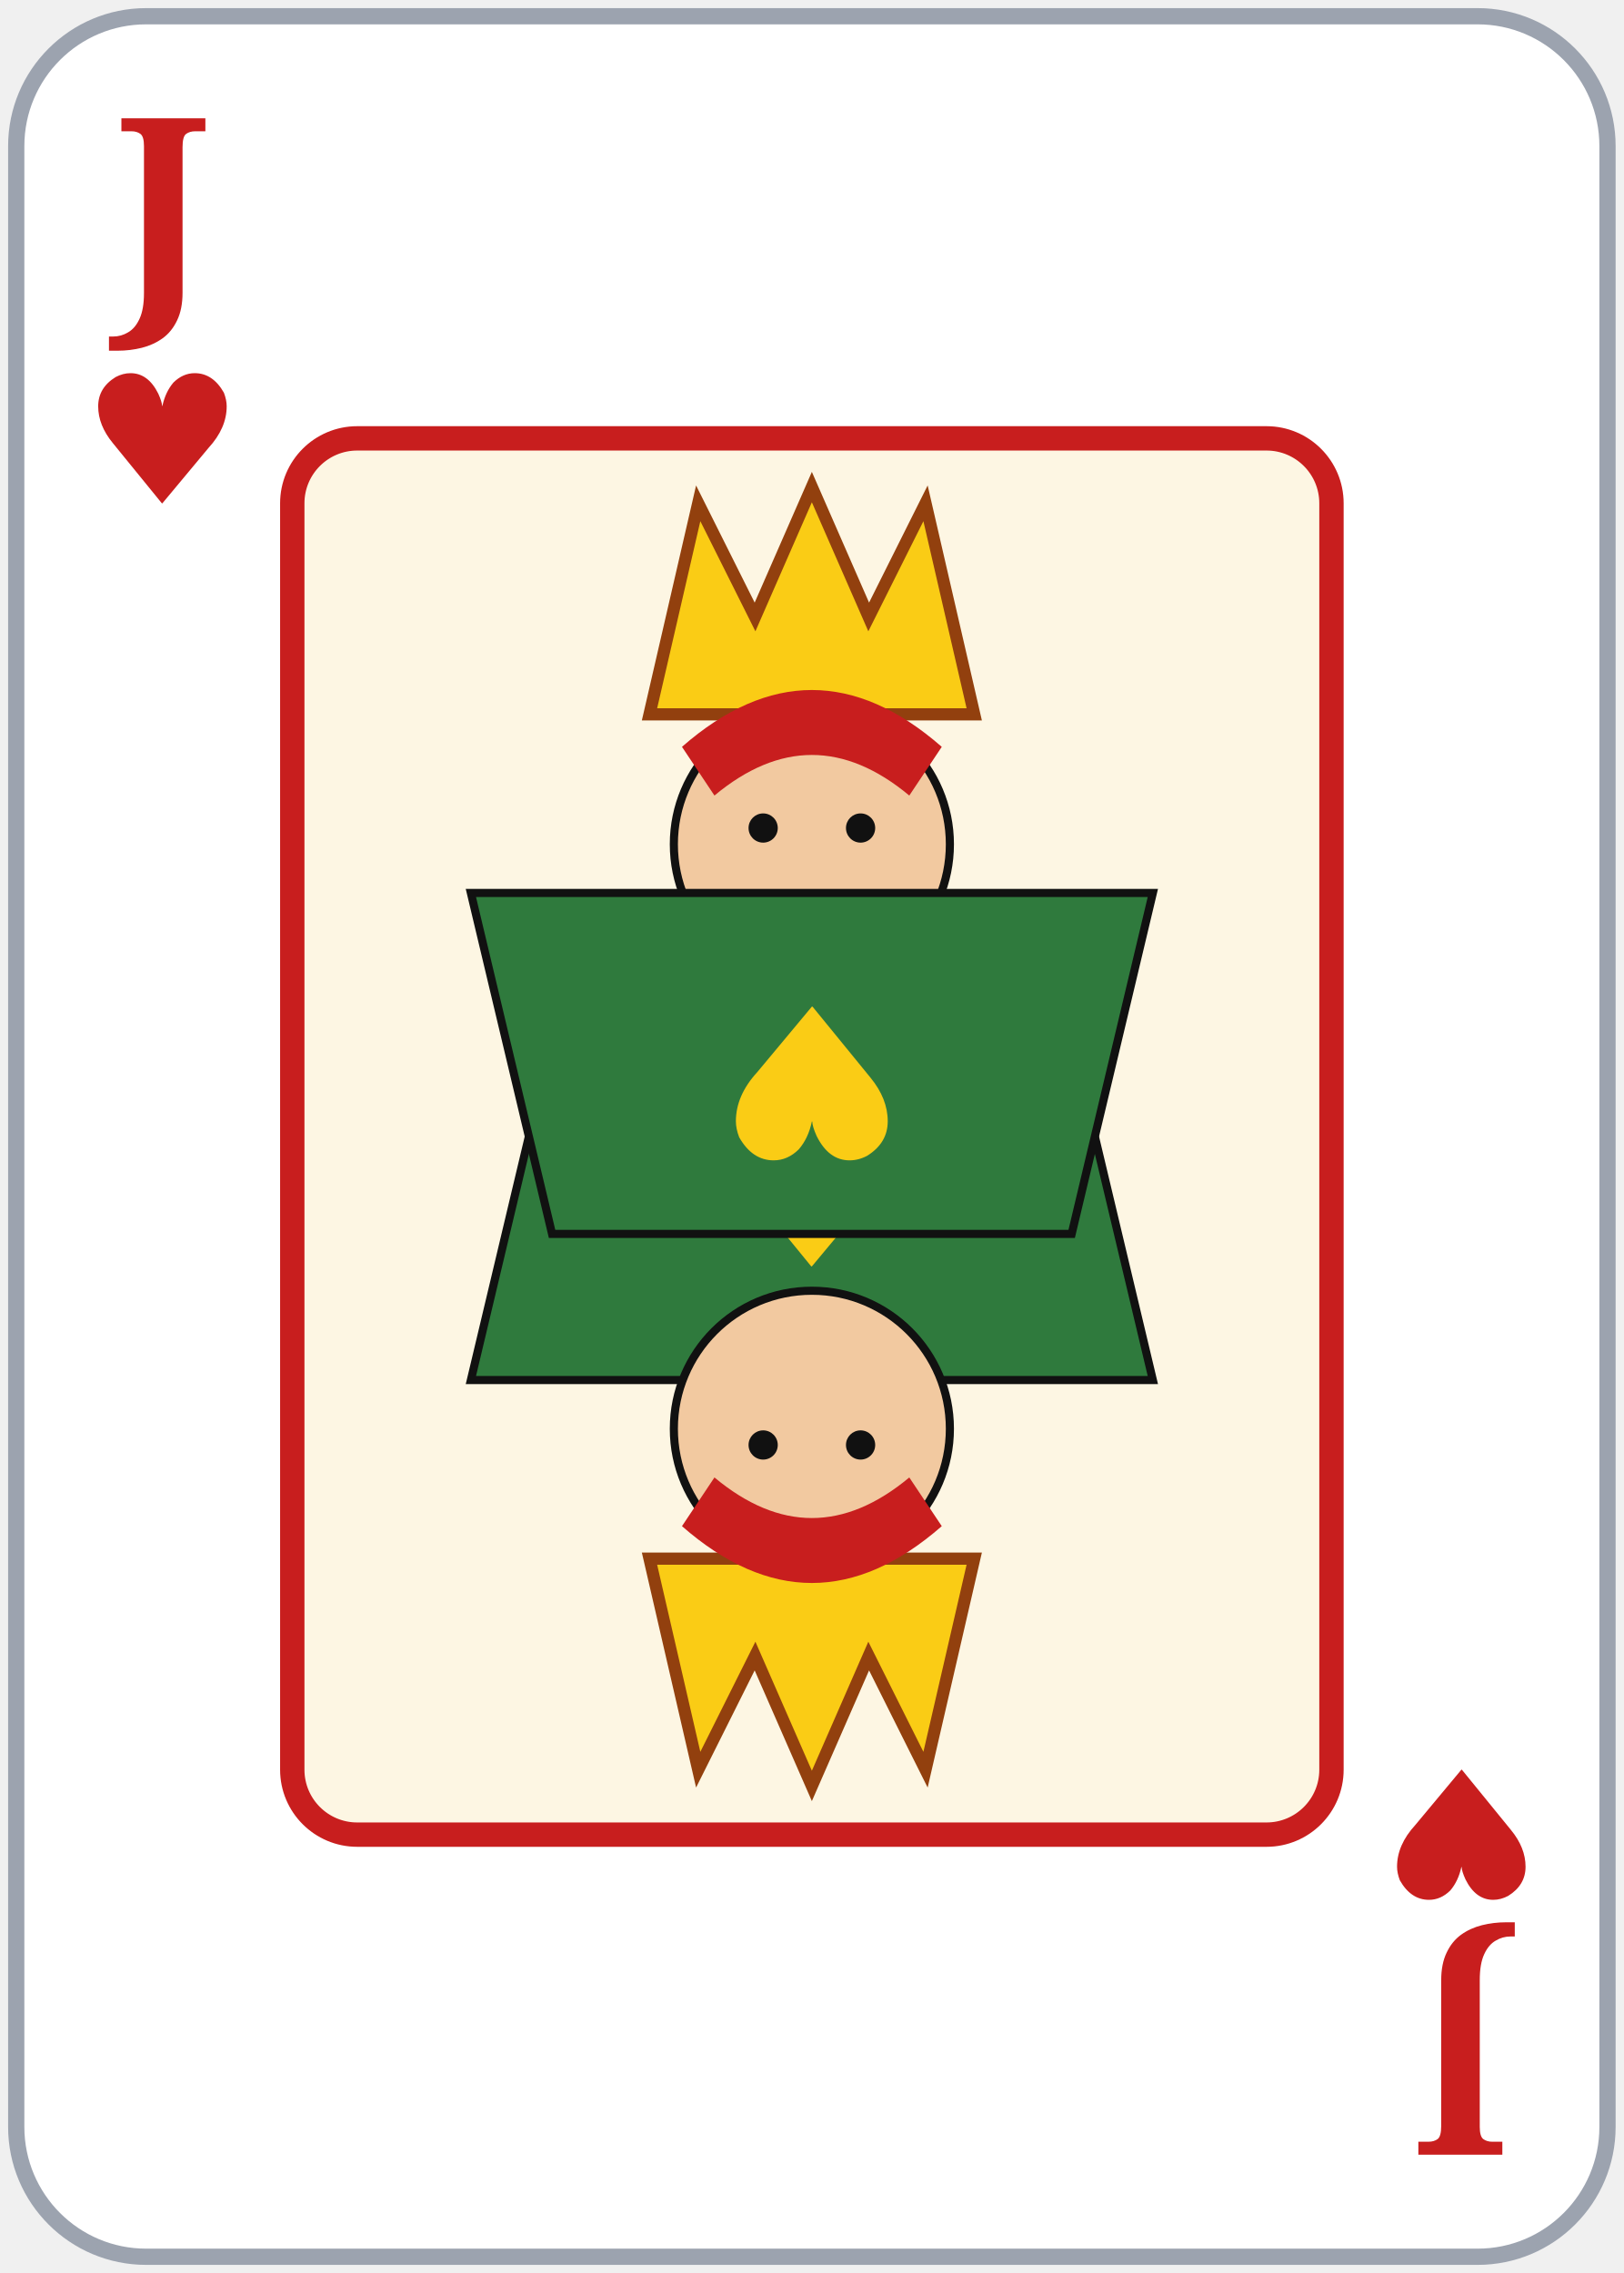
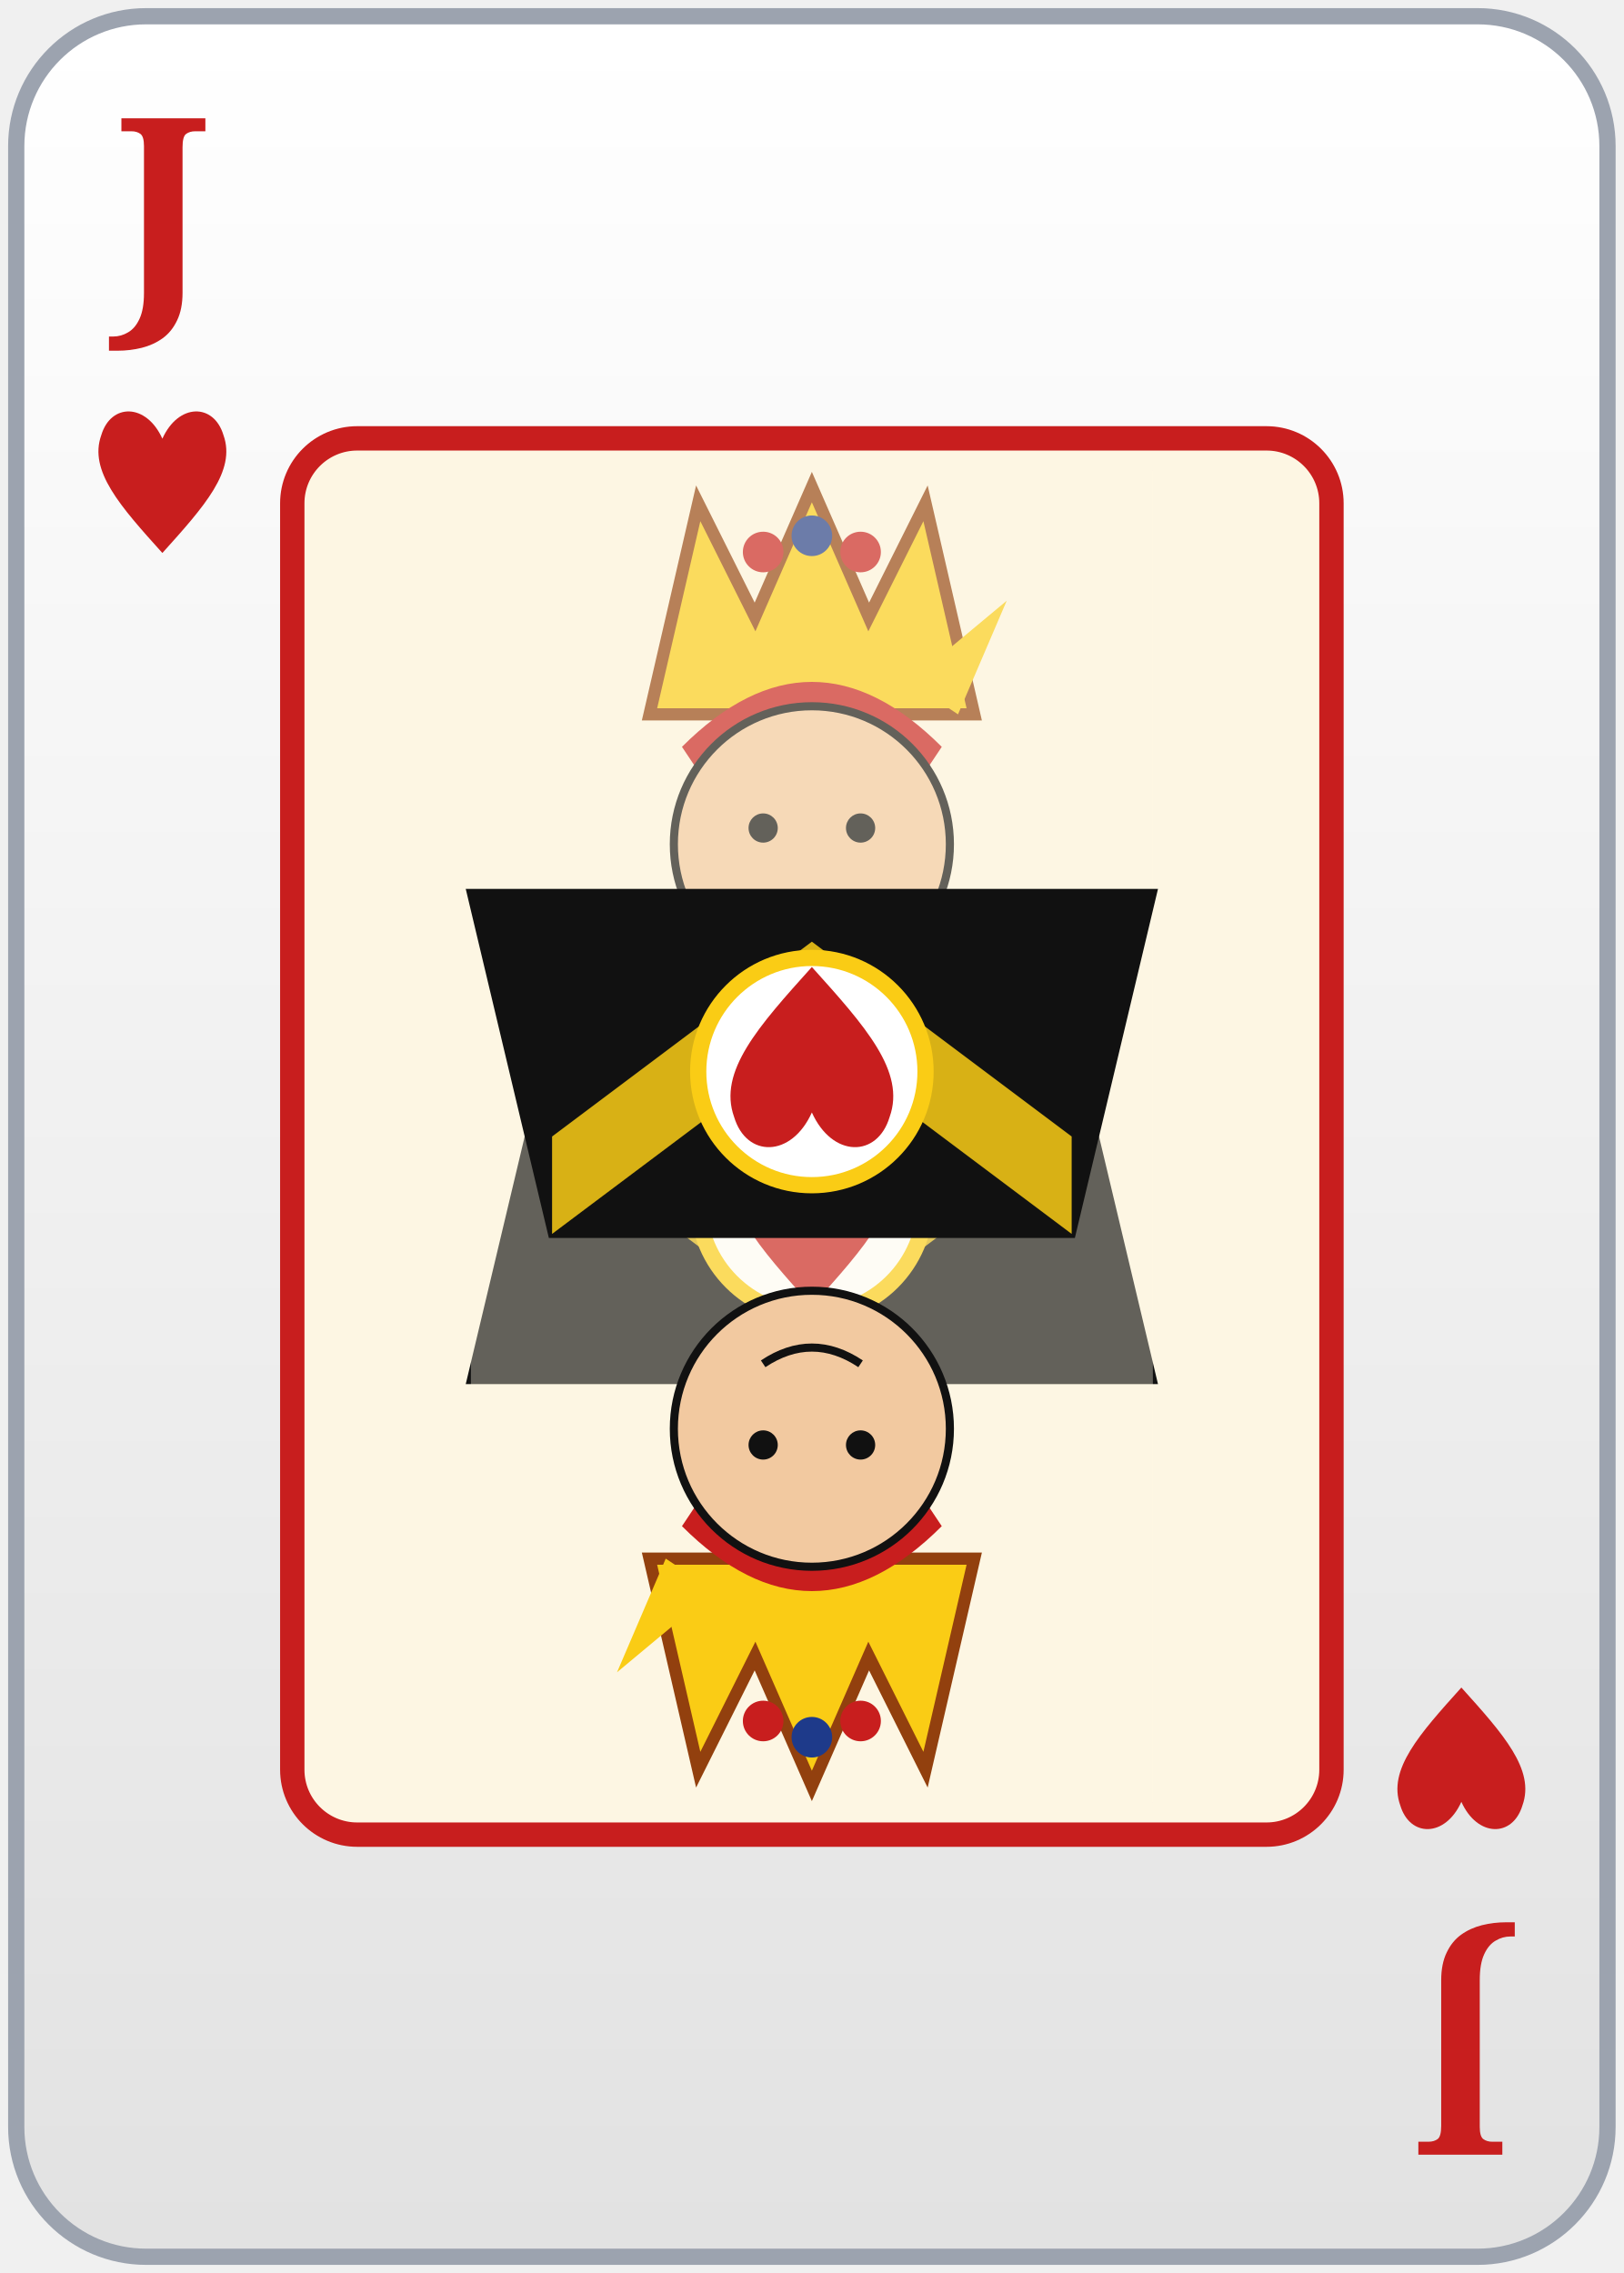
<svg xmlns="http://www.w3.org/2000/svg" viewBox="0 0 200 280" width="200" height="280" role="img" aria-label="J♥">
-   <rect x="2" y="2" width="196" height="276" rx="16" fill="#ffffff" stroke="#9ca3af" stroke-width="2" />
+   <defs>
+     <linearGradient id="bg" x1="0" y1="0" x2="0" y2="1">
+       <stop offset="0%" stop-color="#ffffff" />
+       <stop offset="100%" stop-color="#e2e2e2" />
+     </linearGradient>
+   </defs>
+   <rect x="2" y="2" width="196" height="276" rx="16" fill="url(#bg)" stroke="#9ca3af" stroke-width="2" />
  <text x="20" y="36" font-family="Georgia,serif" font-size="30" font-weight="bold" fill="#c81e1e" text-anchor="middle">J</text>
-   <text x="20" y="62" font-family="Georgia,serif" font-size="22" fill="#c81e1e" text-anchor="middle">♥</text>
+   <g transform="translate(20,58) rotate(0) scale(0.198,0.220) translate(-50,-50)">
+     <path d="M50 96 C24 70 4 50 12 30 C18 12 40 12 50 32 C60 12 82 12 88 30 C96 50 76 70 50 96 Z" fill="#c81e1e" />
+   </g>
  <g transform="rotate(180 180 244)">
    <text x="180" y="244" font-family="Georgia,serif" font-size="30" font-weight="bold" fill="#c81e1e" text-anchor="middle">J</text>
-     <text x="180" y="270" font-family="Georgia,serif" font-size="22" fill="#c81e1e" text-anchor="middle">♥</text>
+     <g transform="translate(180,270) rotate(0) scale(0.198,0.220) translate(-50,-50)">
+       <path d="M50 96 C24 70 4 50 12 30 C18 12 40 12 50 32 C60 12 82 12 88 30 C96 50 76 70 50 96 Z" fill="#c81e1e" />
+     </g>
  </g>
  <defs>
    <clipPath id="clip">
      <rect x="36" y="54" width="128" height="172" rx="8" />
    </clipPath>
  </defs>
  <rect x="36" y="54" width="128" height="172" rx="8" fill="#fdf6e3" stroke="#c81e1e" stroke-width="3" />
  <g clip-path="url(#clip)">
    <g id="fig">
+       <rect x="58" y="58" width="84" height="164" fill="#fdf6e3" opacity="0.35" />
      <polygon points="80,88 120,88 114,62 107,76 100,60 93,76 86,62" fill="#facc15" stroke="#92400e" stroke-width="1.5" />
+       <circle cx="94" cy="68" r="2.5" fill="#c81e1e" />
+       <circle cx="100" cy="66" r="2.5" fill="#1e3a8a" />
+       <circle cx="106" cy="68" r="2.5" fill="#c81e1e" />
+       <path d="M84,92 Q100,76 116,92 L112,98 Q100,86 88,98 Z" fill="#c81e1e" />
+       <path d="M112,84 L124,74 L118,88 Z" fill="#facc15" />
      <circle cx="100" cy="104" r="17" fill="#f2c9a0" stroke="#111" stroke-width="1" />
      <circle cx="94" cy="102" r="1.8" fill="#111" />
      <circle cx="106" cy="102" r="1.8" fill="#111" />
-       <path d="M84,92 Q100,78 116,92 L112,98 Q100,88 88,98 Z" fill="#c81e1e" />
-       <path d="M68,128 L132,128 L142,170 L58,170 Z" fill="#2f7a3d" stroke="#111" stroke-width="1" />
-       <text x="100" y="156" font-family="Georgia,serif" font-size="26" fill="#facc15" text-anchor="middle">♥</text>
+       <path d="M94,112 Q100,116 106,112" fill="none" stroke="#111" stroke-width="1" />
+       <path d="M68,128 L132,128 L142,170 L58,170 Z" fill="#111111" stroke="#111" stroke-width="1" />
+       <polygon points="68,128 100,152 132,128 132,140 100,164 68,140" fill="#facc15" opacity="0.85" />
+       <circle cx="100" cy="148" r="14" fill="#ffffff" stroke="#facc15" stroke-width="2" />
+       <g transform="translate(100,148) rotate(0) scale(0.252,0.280) translate(-50,-50)">
+         <path d="M50 96 C24 70 4 50 12 30 C18 12 40 12 50 32 C60 12 82 12 88 30 C96 50 76 70 50 96 Z" fill="#c81e1e" />
+       </g>
    </g>
    <use href="#fig" transform="rotate(180 100 140)" />
  </g>
</svg>
